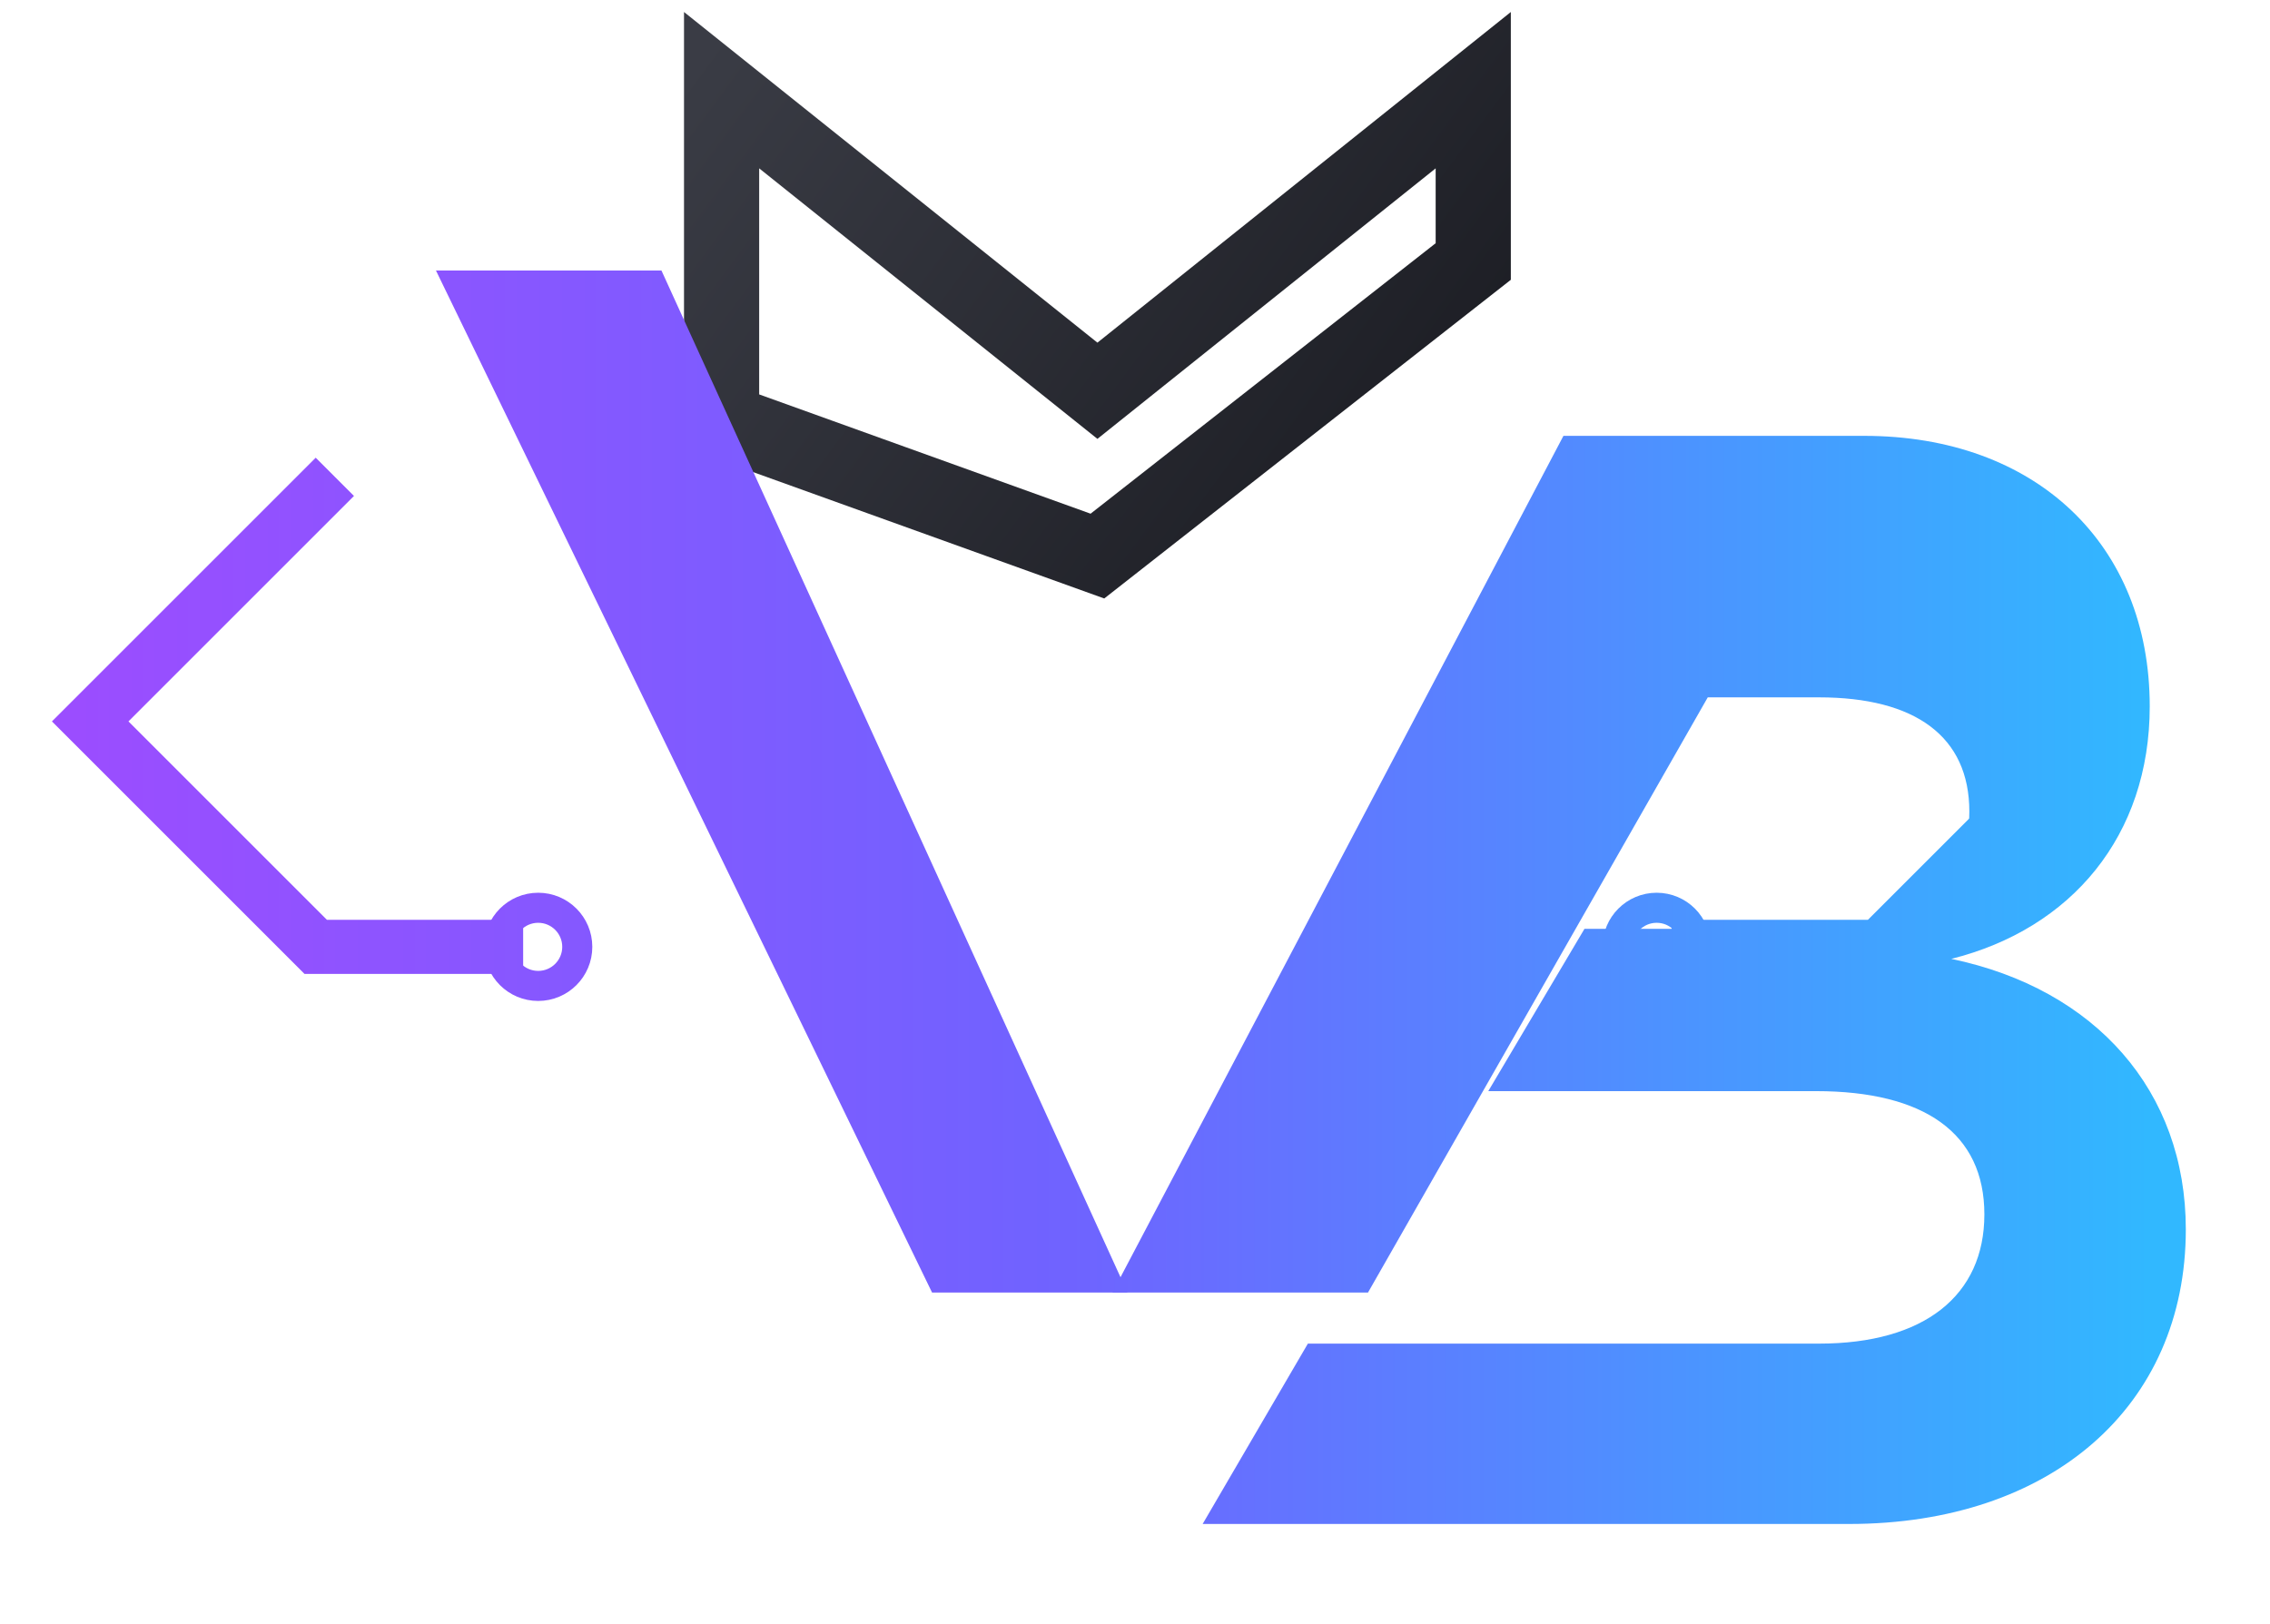
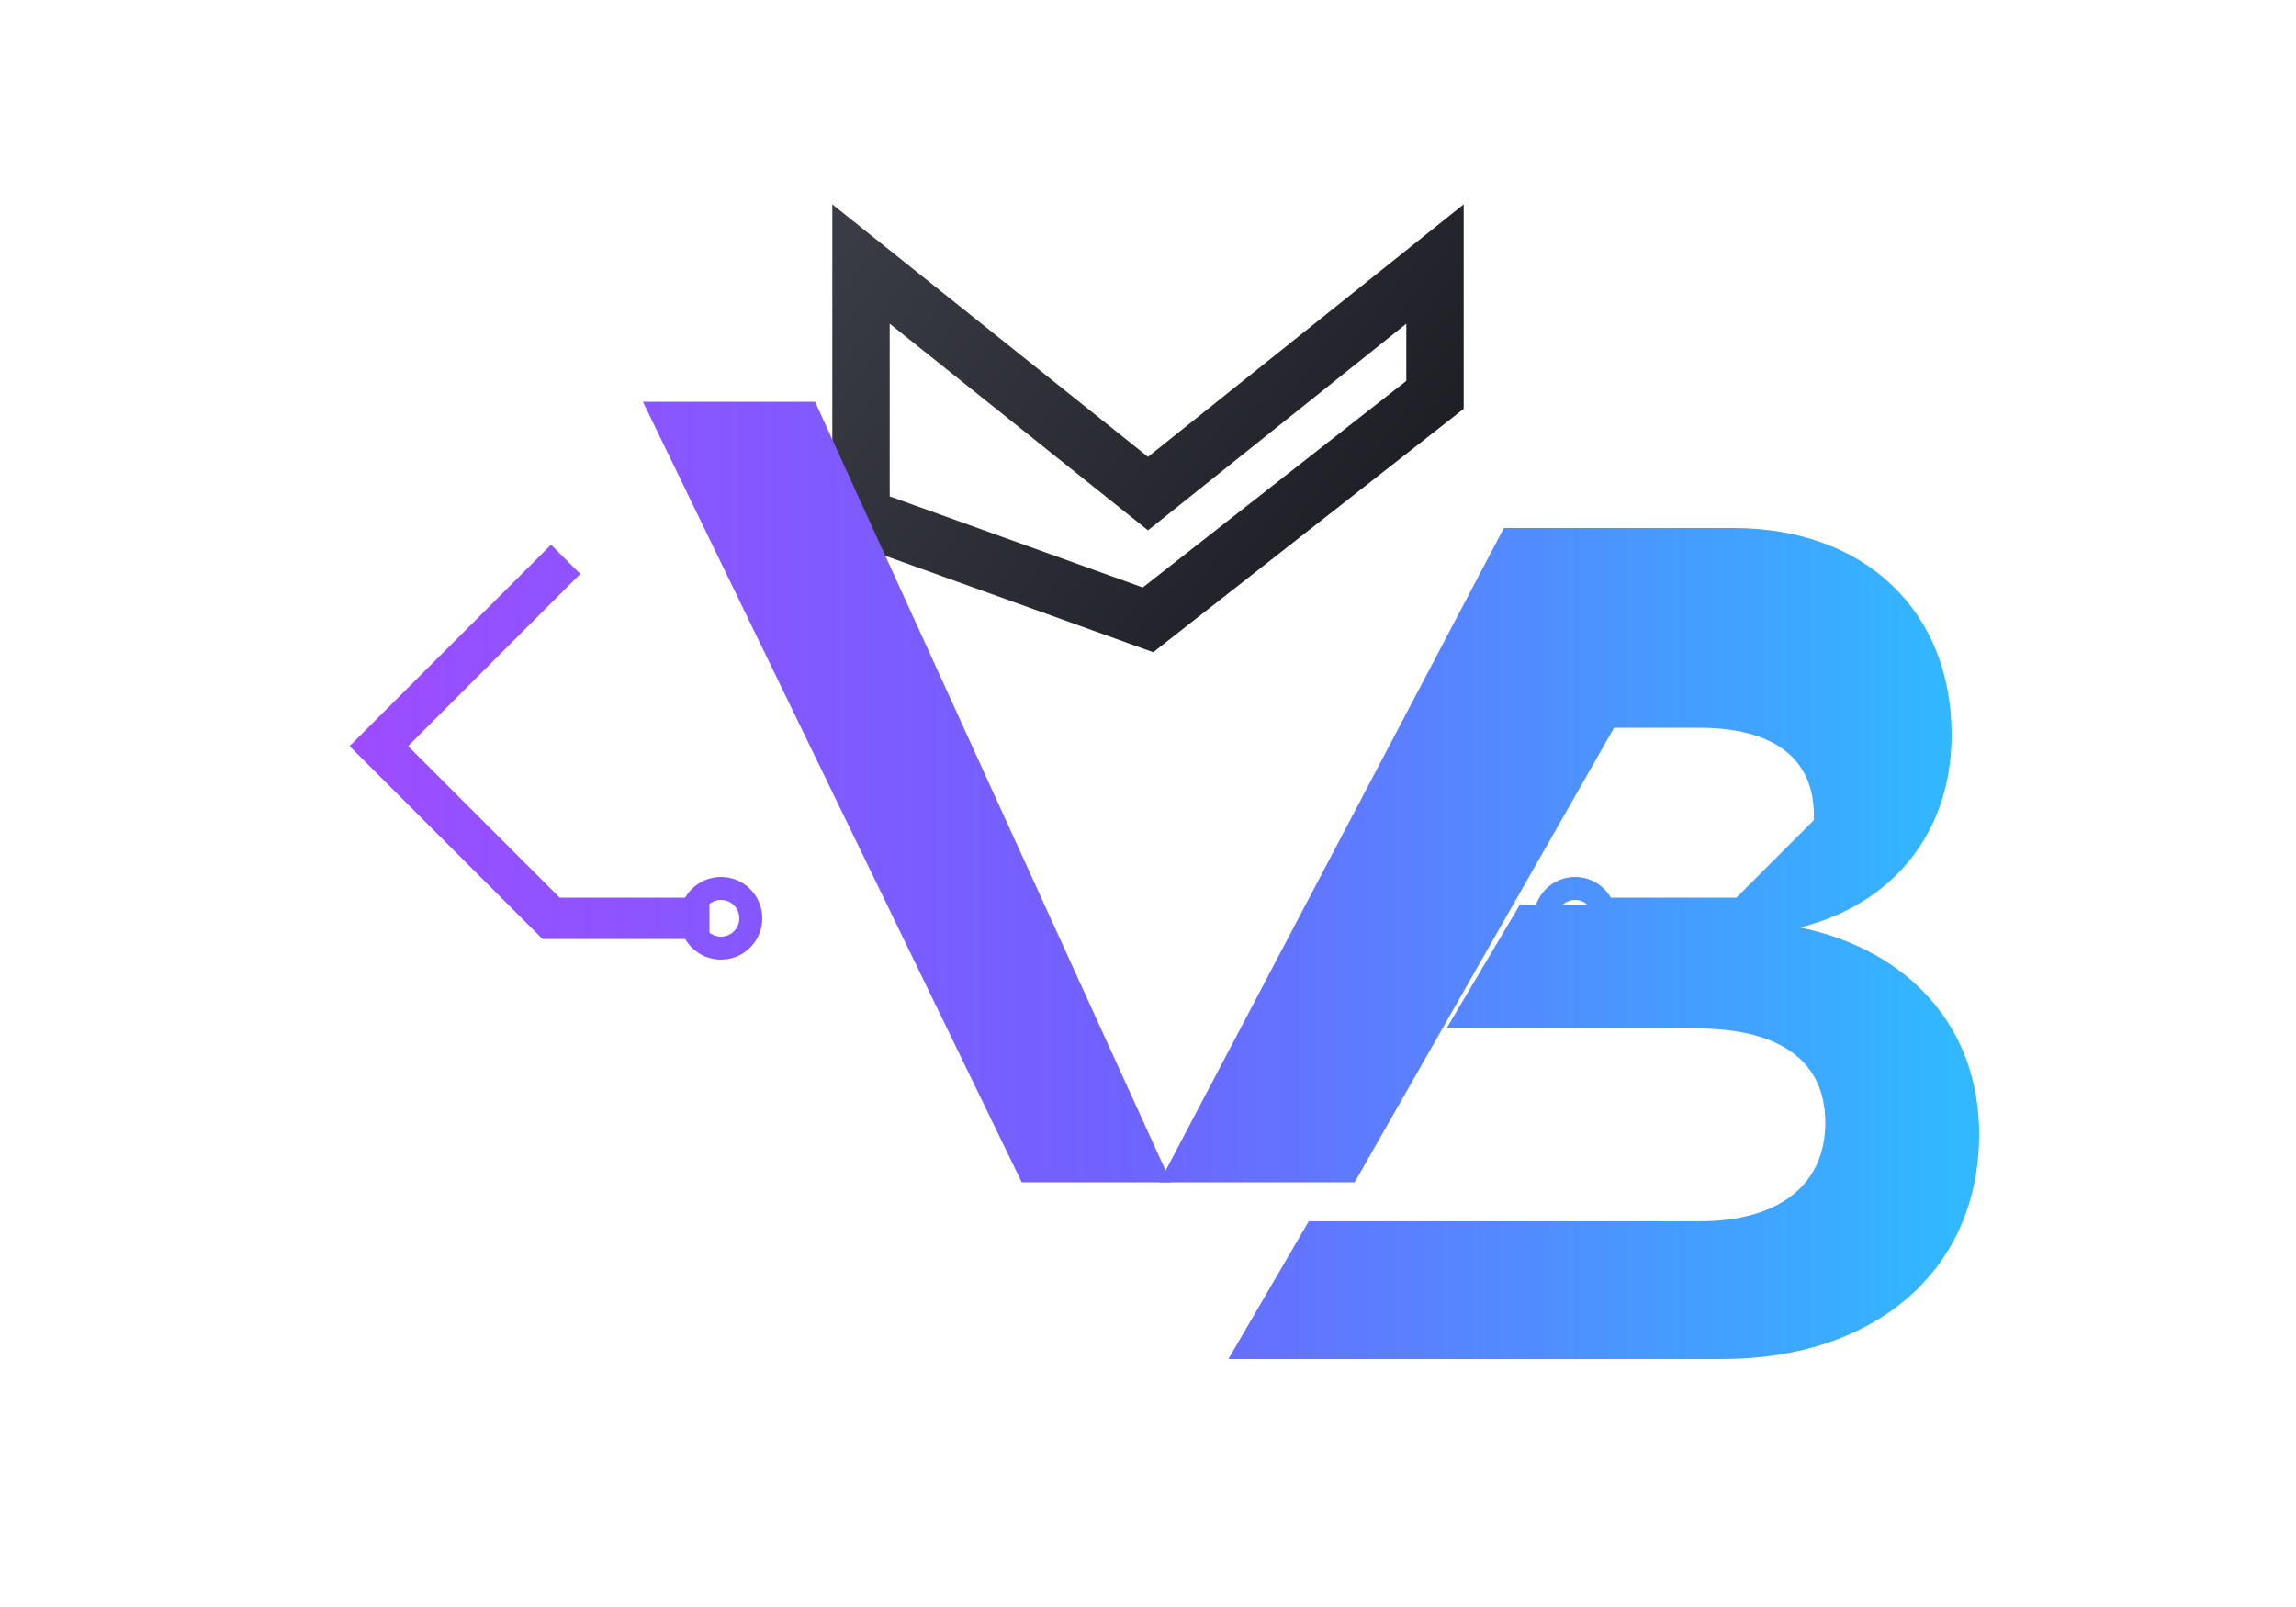
- <svg xmlns="http://www.w3.org/2000/svg" viewBox="135 85 755 540" role="img" aria-labelledby="title desc">
+ <svg xmlns="http://www.w3.org/2000/svg" viewBox="0 0 1000 700" role="img" aria-labelledby="title desc">
  <defs>
    <linearGradient id="mainGradient" x1="160" y1="0" x2="850" y2="0" gradientUnits="userSpaceOnUse">
      <stop offset="0" stop-color="#9B4DFF" />
      <stop offset="0.48" stop-color="#6F63FF" />
      <stop offset="1" stop-color="#31B8FF" />
    </linearGradient>
    <linearGradient id="darkGradient" x1="370" y1="100" x2="640" y2="300" gradientUnits="userSpaceOnUse">
      <stop offset="0" stop-color="#3A3C45" />
      <stop offset="1" stop-color="#16171D" />
    </linearGradient>
  </defs>
  <g fill="none" stroke="url(#mainGradient)" stroke-width="18" stroke-linecap="square" stroke-linejoin="miter">
    <path d="M240 250 L165 325 L240 400 L300 400" />
    <path d="M760 250 L835 325 L760 400 L700 400" />
  </g>
  <g fill="none" stroke="url(#mainGradient)" stroke-width="10">
    <circle cx="314" cy="400" r="13" />
    <circle cx="686" cy="400" r="13" />
  </g>
  <path d="M375 225 L375 115 L500 215 L625 115 L625 172 L500 270 Z" fill="none" stroke="url(#darkGradient)" stroke-width="25" />
  <path d="M280 175 L445 515 L510 515 L355 175 Z" fill="url(#mainGradient)" />
  <path d="M505 515 L655 230 H755            C812 230 850 266 850 320            C850 363 824 394 784 404            C832 414 862 448 862 494            C862 553 817 592 750 592            H535 L570 532 H740            C775 532 795 516 795 489            C795 462 775 448 739 448            H630 L662 394 H740            C772 394 790 380 790 355            C790 330 772 317 740 317            H703 L590 515 Z" fill="url(#mainGradient)" />
</svg>
